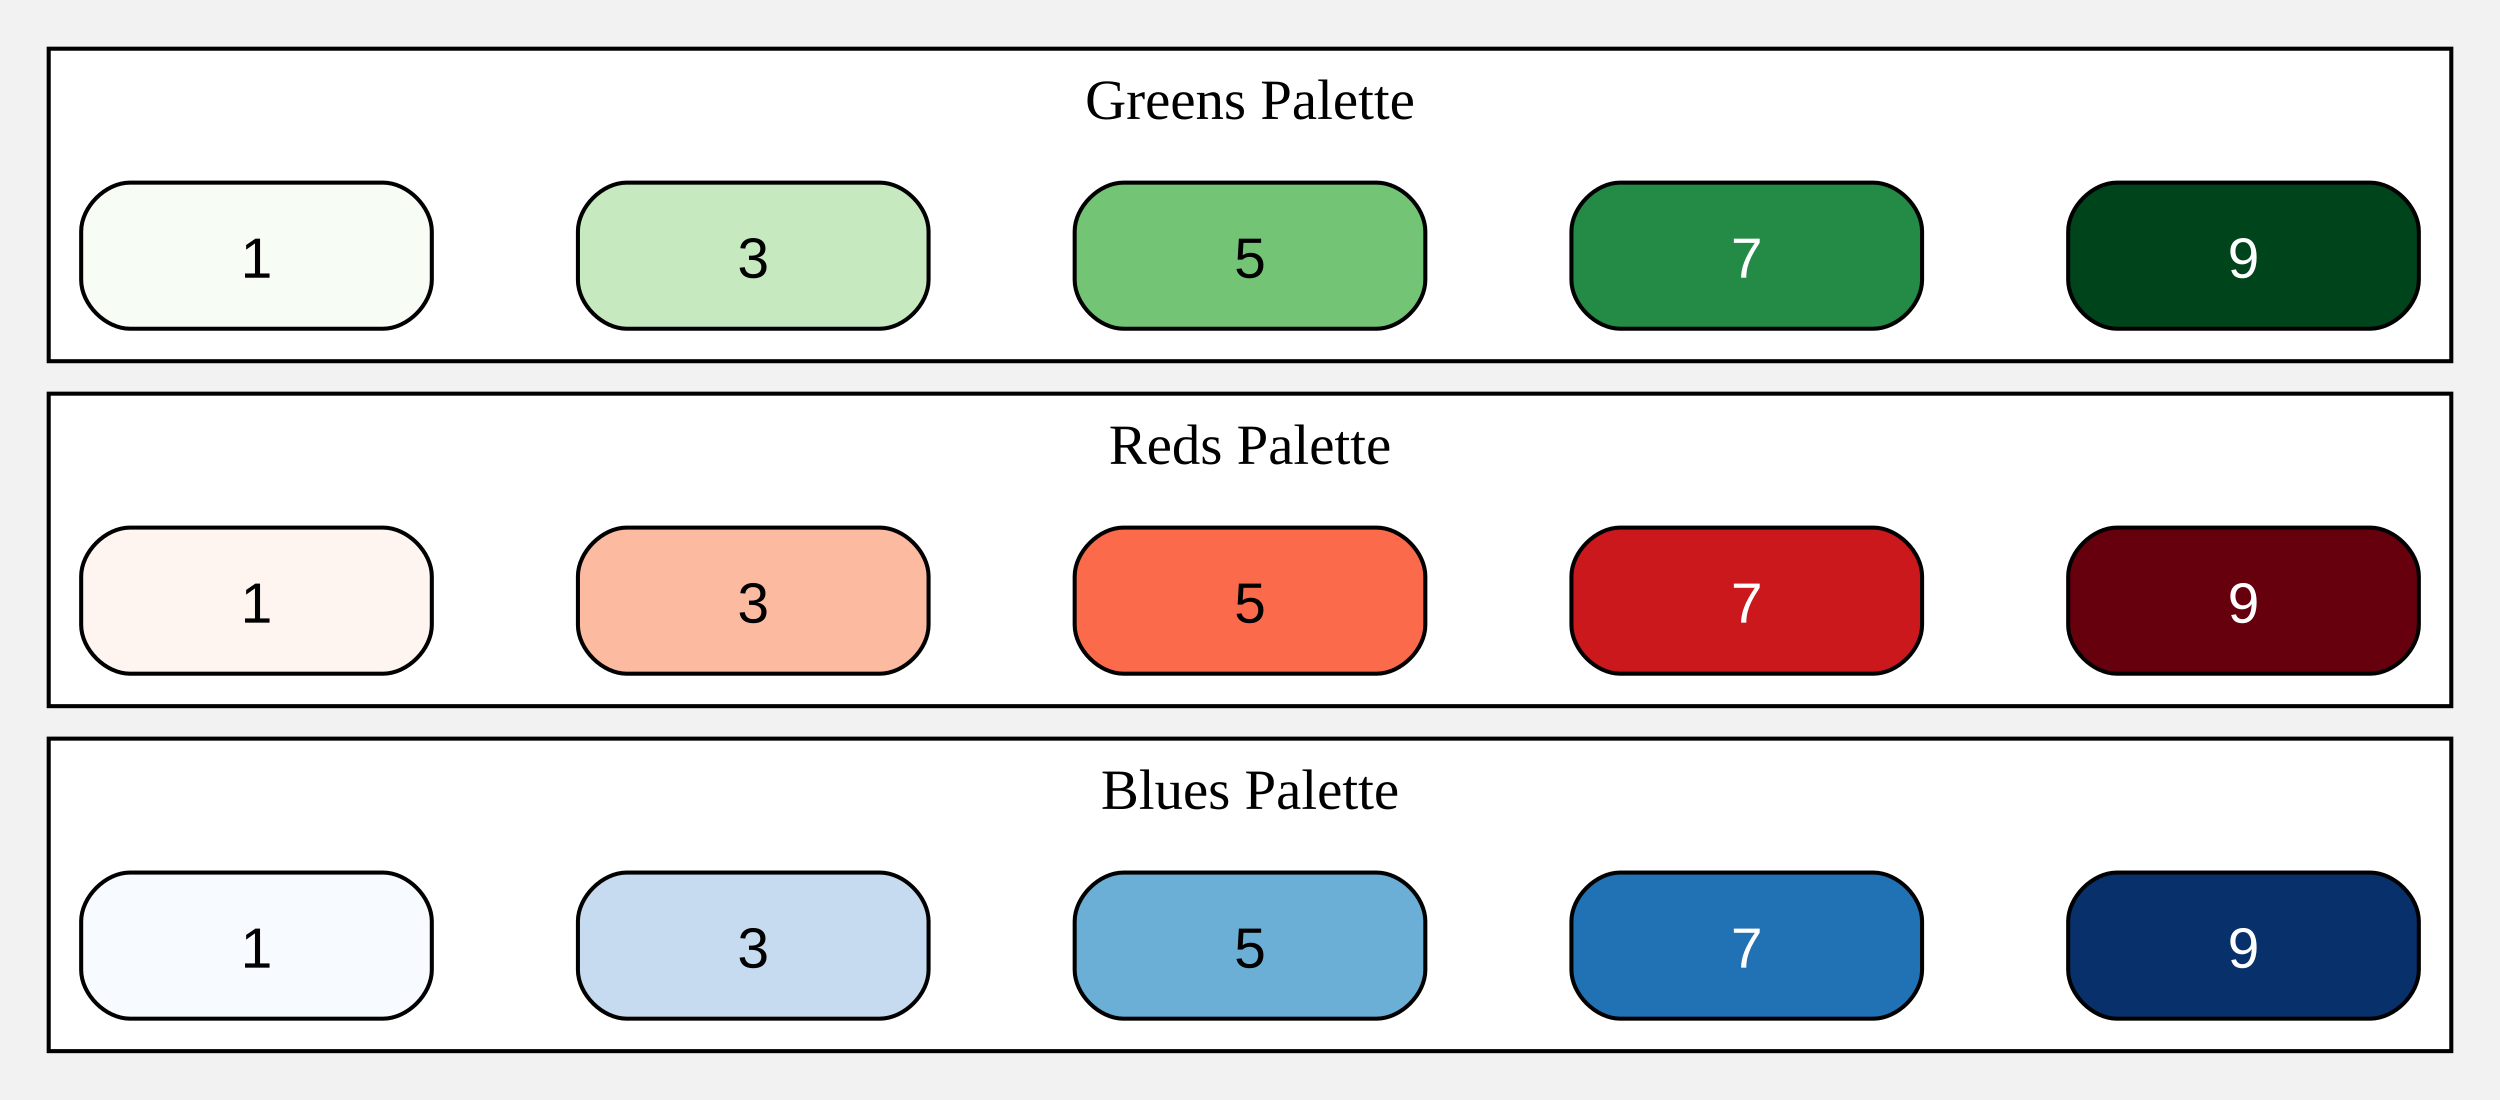
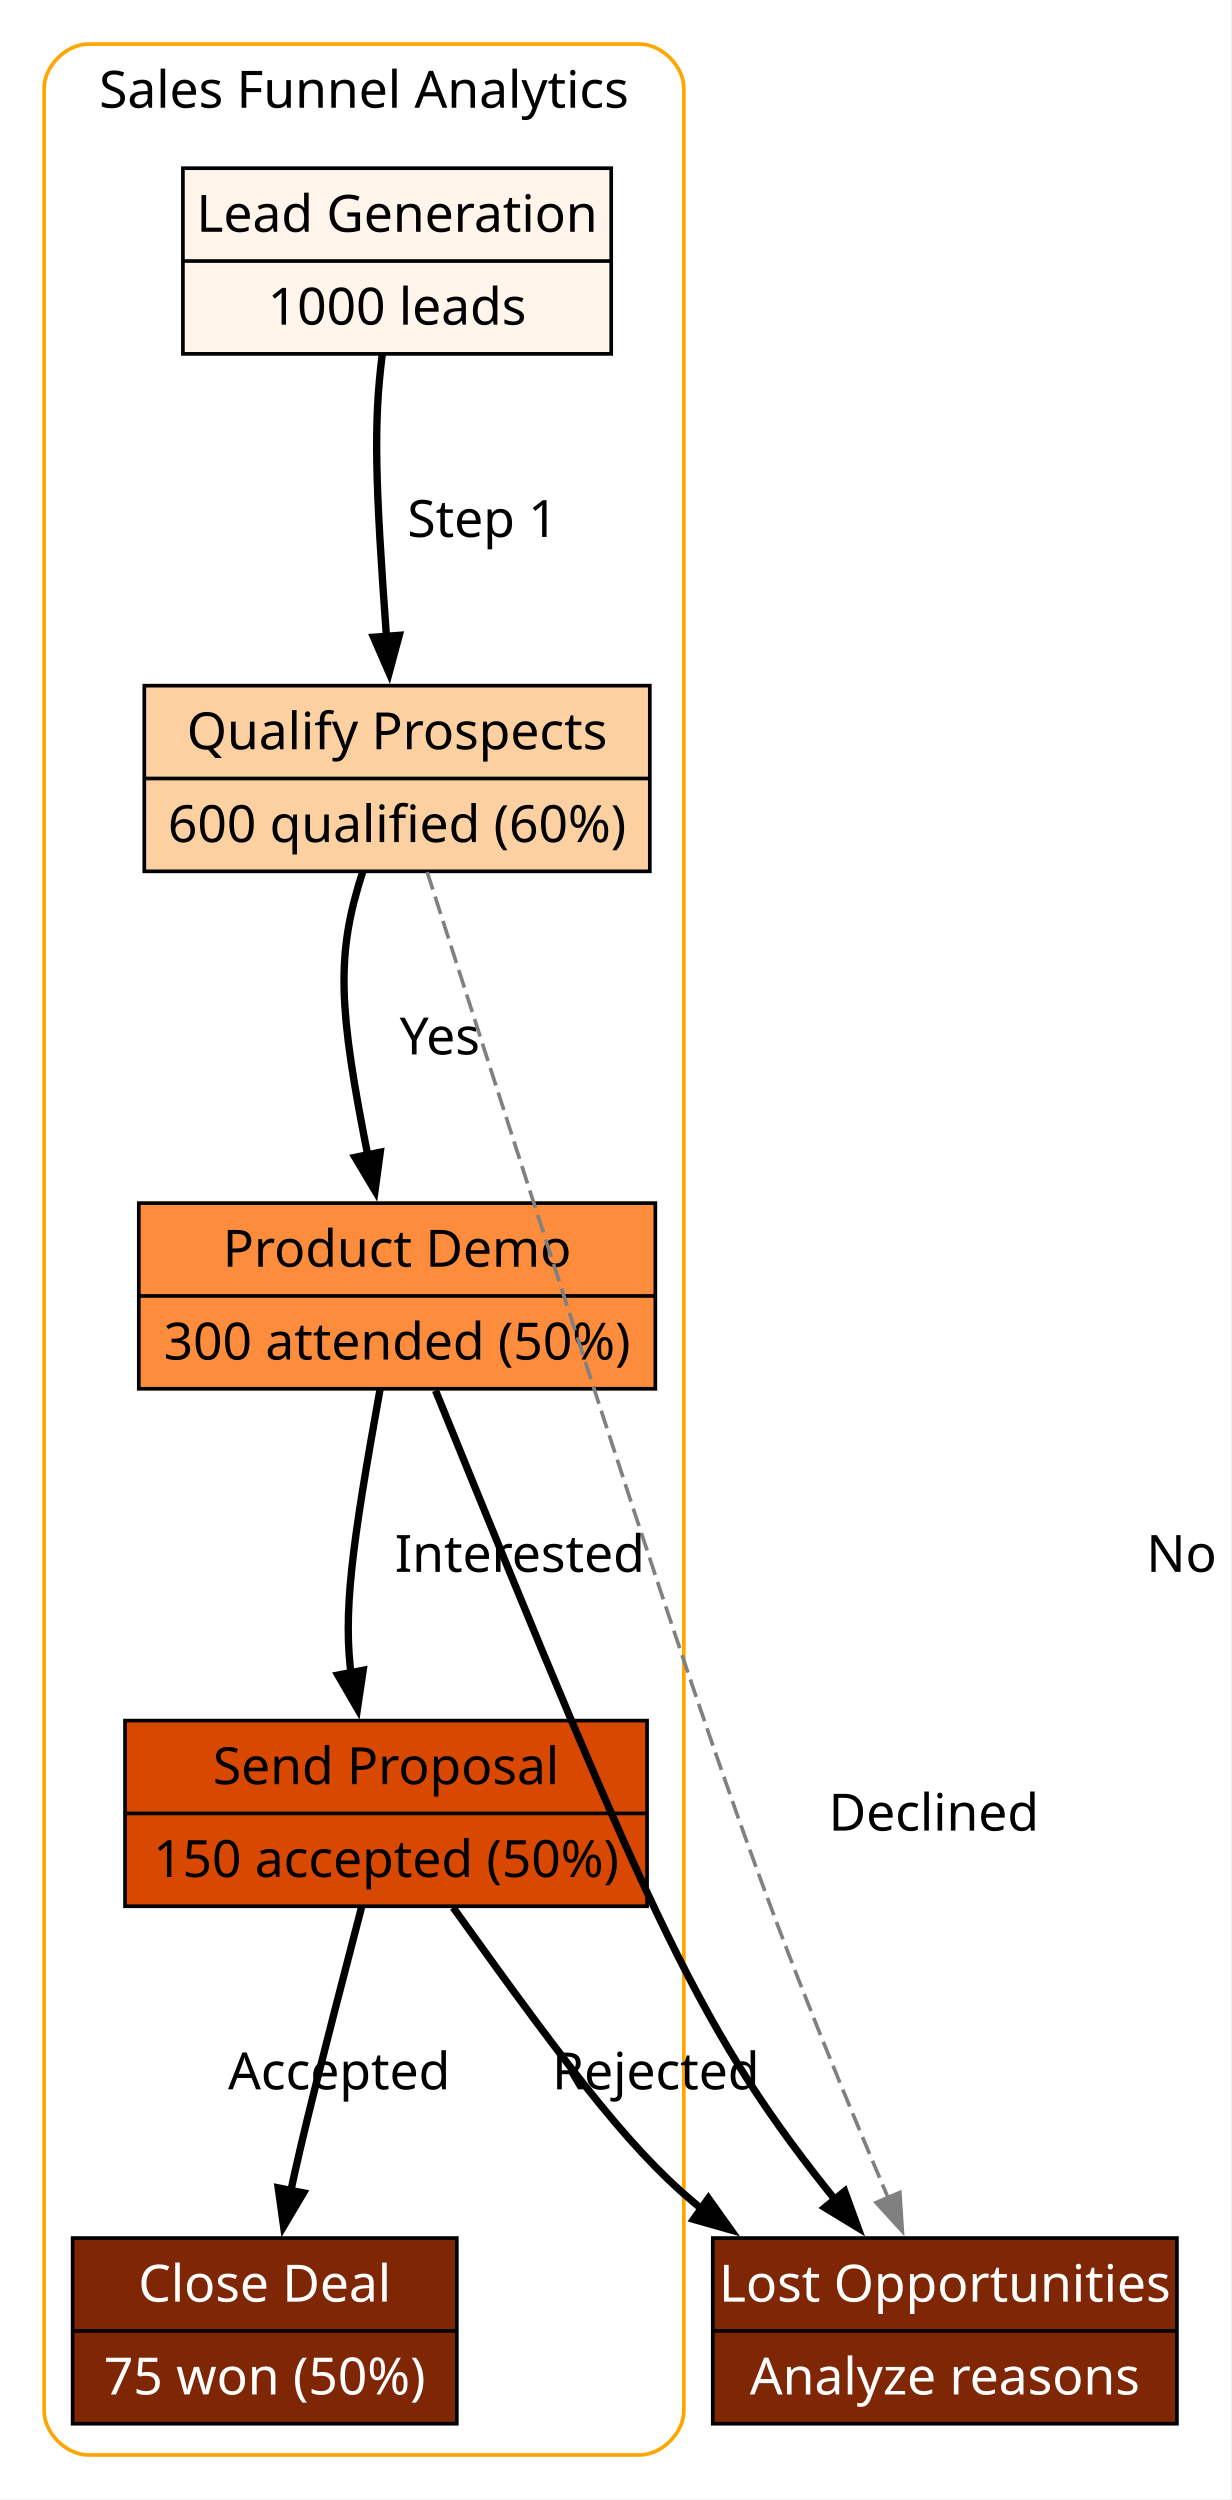
- <svg xmlns="http://www.w3.org/2000/svg" width="616pt" height="271pt" viewBox="0.00 0.00 616.00 271.00">
-   <g id="graph0" class="graph" transform="scale(1 1) rotate(0) translate(4 267)">
-     <polygon fill="#f2f2f2" stroke="none" points="-4,4 -4,-267 612,-267 612,4 -4,4" />
+ <svg xmlns="http://www.w3.org/2000/svg" width="335pt" height="680pt" viewBox="0.00 0.00 335.00 680.00">
+   <g id="graph0" class="graph" transform="scale(1 1) rotate(0) translate(4 675.75)">
+     <polygon fill="white" stroke="none" points="-4,4 -4,-675.75 330.75,-675.75 330.75,4 -4,4" />
    <g id="clust1" class="cluster">
-       <polygon fill="white" stroke="black" points="8,-8 8,-85 600,-85 600,-8 8,-8" />
-       <text xml:space="preserve" text-anchor="middle" x="304" y="-67.7" font-family="Times New Roman,serif" font-size="14.00">Blues Palette</text>
-     </g>
-     <g id="clust2" class="cluster">
-       <polygon fill="white" stroke="black" points="8,-93 8,-170 600,-170 600,-93 8,-93" />
-       <text xml:space="preserve" text-anchor="middle" x="304" y="-152.7" font-family="Times New Roman,serif" font-size="14.00">Reds Palette</text>
-     </g>
-     <g id="clust3" class="cluster">
-       <polygon fill="white" stroke="black" points="8,-178 8,-255 600,-255 600,-178 8,-178" />
-       <text xml:space="preserve" text-anchor="middle" x="304" y="-237.7" font-family="Times New Roman,serif" font-size="14.00">Greens Palette</text>
+       <path fill="none" stroke="orange" d="M20,-8C20,-8 170,-8 170,-8 176,-8 182,-14 182,-20 182,-20 182,-651.75 182,-651.75 182,-657.75 176,-663.75 170,-663.75 170,-663.75 20,-663.75 20,-663.75 14,-663.75 8,-657.75 8,-651.75 8,-651.75 8,-20 8,-20 8,-14 14,-8 20,-8" />
+       <text xml:space="preserve" text-anchor="middle" x="95" y="-646.45" font-family="Verdana" font-size="14.00">Sales Funnel Analytics</text>
    </g>
    <g id="node1" class="node">
-       <path fill="#f7fbff" stroke="black" d="M90.4,-52C90.4,-52 28,-52 28,-52 22,-52 16,-46 16,-40 16,-40 16,-28 16,-28 16,-22 22,-16 28,-16 28,-16 90.4,-16 90.4,-16 96.4,-16 102.4,-22 102.4,-28 102.4,-28 102.4,-40 102.4,-40 102.4,-46 96.4,-52 90.4,-52" />
-       <text xml:space="preserve" text-anchor="middle" x="59.2" y="-28.57" font-family="Arial" font-size="14.00">1</text>
+       <polygon fill="#fff5eb" stroke="black" points="45.75,-579.5 45.75,-630 162.25,-630 162.25,-579.5 45.75,-579.5" />
+       <text xml:space="preserve" text-anchor="middle" x="104" y="-612.7" font-family="Vardana" font-size="14.00">Lead Generation</text>
+       <polyline fill="none" stroke="black" points="45.75,-604.75 162.25,-604.75" />
+       <text xml:space="preserve" text-anchor="middle" x="104" y="-587.45" font-family="Vardana" font-size="14.00">1000 leads</text>
    </g>
    <g id="node2" class="node">
-       <path fill="#c6dbef" stroke="black" d="M212.8,-52C212.8,-52 150.4,-52 150.4,-52 144.4,-52 138.4,-46 138.4,-40 138.4,-40 138.4,-28 138.4,-28 138.4,-22 144.4,-16 150.4,-16 150.4,-16 212.8,-16 212.8,-16 218.8,-16 224.8,-22 224.8,-28 224.8,-28 224.8,-40 224.8,-40 224.8,-46 218.8,-52 212.8,-52" />
-       <text xml:space="preserve" text-anchor="middle" x="181.6" y="-28.57" font-family="Arial" font-size="14.00">3</text>
+       <polygon fill="#fdd0a2" stroke="black" points="35.25,-438.75 35.25,-489.25 172.75,-489.25 172.75,-438.75 35.25,-438.75" />
+       <text xml:space="preserve" text-anchor="middle" x="104" y="-471.95" font-family="Vardana" font-size="14.00">Qualify Prospects</text>
+       <polyline fill="none" stroke="black" points="35.25,-464 172.75,-464" />
+       <text xml:space="preserve" text-anchor="middle" x="104" y="-446.7" font-family="Vardana" font-size="14.00">600 qualified (60%)</text>
+     </g>
+     <g id="edge1" class="edge">
+       <path fill="none" stroke="black" stroke-width="2" d="M99.97,-579.32C97.59,-560.47 98.01,-545.29 101.23,-500.93" />
+       <polygon fill="black" stroke="black" stroke-width="2" points="104.59,-502.94 101.84,-492.71 97.61,-502.42 104.59,-502.94" />
+       <text xml:space="preserve" text-anchor="middle" x="127.25" y="-529.7" font-family="Verdana" font-size="14.00">Step 1</text>
    </g>
    <g id="node3" class="node">
-       <path fill="#6baed6" stroke="black" d="M335.2,-52C335.2,-52 272.8,-52 272.8,-52 266.8,-52 260.8,-46 260.8,-40 260.8,-40 260.8,-28 260.8,-28 260.8,-22 266.8,-16 272.8,-16 272.8,-16 335.2,-16 335.2,-16 341.2,-16 347.2,-22 347.2,-28 347.2,-28 347.2,-40 347.2,-40 347.2,-46 341.2,-52 335.2,-52" />
-       <text xml:space="preserve" text-anchor="middle" x="304" y="-28.57" font-family="Arial" font-size="14.00">5</text>
+       <polygon fill="#fd8d3c" stroke="black" points="33.75,-298 33.75,-348.5 174.25,-348.5 174.25,-298 33.75,-298" />
+       <text xml:space="preserve" text-anchor="middle" x="104" y="-331.2" font-family="Vardana" font-size="14.00">Product Demo</text>
+       <polyline fill="none" stroke="black" points="33.75,-323.25 174.25,-323.25" />
+       <text xml:space="preserve" text-anchor="middle" x="104" y="-305.95" font-family="Vardana" font-size="14.00">300 attended (50%)</text>
+     </g>
+     <g id="edge2" class="edge">
+       <path fill="none" stroke="black" stroke-width="2" d="M94.66,-438.63C87.35,-415.98 87.92,-402.03 96.36,-359.9" />
+       <polygon fill="black" stroke="black" stroke-width="2" points="99.43,-362.35 98,-351.85 92.57,-360.95 99.43,-362.35" />
+       <text xml:space="preserve" text-anchor="middle" x="115.62" y="-388.95" font-family="Verdana" font-size="14.00">Yes</text>
+     </g>
+     <g id="node6" class="node">
+       <polygon fill="#7f2704" stroke="black" points="189.88,-16.5 189.88,-67 316.12,-67 316.12,-16.5 189.88,-16.5" />
+       <text xml:space="preserve" text-anchor="middle" x="253" y="-49.7" font-family="Vardana" font-size="14.00" fill="white">Lost Opportunities</text>
+       <polyline fill="none" stroke="black" points="189.88,-41.75 316.12,-41.75" />
+       <text xml:space="preserve" text-anchor="middle" x="253" y="-24.45" font-family="Vardana" font-size="14.00" fill="white">Analyze reasons</text>
+     </g>
+     <g id="edge3" class="edge">
+       <path fill="none" stroke="gray" stroke-dasharray="5,2" d="M112.19,-438.56C190.26,-195.94 200.08,-166.35 237.57,-77.93" />
+       <polygon fill="gray" stroke="gray" points="240.75,-79.39 241.44,-68.82 234.31,-76.65 240.75,-79.39" />
+       <text xml:space="preserve" text-anchor="middle" x="317.38" y="-248.2" font-family="Verdana" font-size="14.00">No</text>
    </g>
    <g id="node4" class="node">
-       <path fill="#2171b5" stroke="black" d="M457.6,-52C457.6,-52 395.2,-52 395.2,-52 389.2,-52 383.2,-46 383.2,-40 383.2,-40 383.2,-28 383.2,-28 383.2,-22 389.2,-16 395.2,-16 395.2,-16 457.6,-16 457.6,-16 463.6,-16 469.6,-22 469.6,-28 469.6,-28 469.6,-40 469.6,-40 469.6,-46 463.6,-52 457.6,-52" />
-       <text xml:space="preserve" text-anchor="middle" x="426.4" y="-28.57" font-family="Arial" font-size="14.00" fill="white">7</text>
+       <polygon fill="#d94801" stroke="black" points="30,-157.25 30,-207.75 172,-207.75 172,-157.25 30,-157.25" />
+       <text xml:space="preserve" text-anchor="middle" x="101" y="-190.45" font-family="Vardana" font-size="14.00">Send Proposal</text>
+       <polyline fill="none" stroke="black" points="30,-182.5 172,-182.5" />
+       <text xml:space="preserve" text-anchor="middle" x="101" y="-165.2" font-family="Vardana" font-size="14.00">150 accepted (50%)</text>
+     </g>
+     <g id="edge4" class="edge">
+       <path fill="none" stroke="black" stroke-width="2" d="M99.38,-297.88C91.6,-254.66 89.2,-236.9 91.64,-219.22" />
+       <polygon fill="black" stroke="black" stroke-width="2" points="94.78,-221.44 93.22,-210.96 87.91,-220.13 94.78,-221.44" />
+       <text xml:space="preserve" text-anchor="middle" x="137.38" y="-248.2" font-family="Verdana" font-size="14.00">Interested</text>
+     </g>
+     <g id="edge5" class="edge">
+       <path fill="none" stroke="black" stroke-width="2" d="M114.46,-297.53C174.1,-150.99 186.61,-122.67 224.23,-76.06" />
+       <polygon fill="black" stroke="black" stroke-width="2" points="225.75,-79.73 229.38,-69.78 220.34,-75.29 225.75,-79.73" />
+       <text xml:space="preserve" text-anchor="middle" x="250" y="-177.82" font-family="Verdana" font-size="14.00">Declined</text>
    </g>
    <g id="node5" class="node">
-       <path fill="#08306b" stroke="black" d="M580,-52C580,-52 517.6,-52 517.6,-52 511.6,-52 505.6,-46 505.6,-40 505.6,-40 505.6,-28 505.6,-28 505.6,-22 511.6,-16 517.6,-16 517.6,-16 580,-16 580,-16 586,-16 592,-22 592,-28 592,-28 592,-40 592,-40 592,-46 586,-52 580,-52" />
-       <text xml:space="preserve" text-anchor="middle" x="548.8" y="-28.57" font-family="Arial" font-size="14.00" fill="white">9</text>
+       <polygon fill="#7f2704" stroke="black" points="15.75,-16.5 15.75,-67 120.25,-67 120.25,-16.5 15.75,-16.5" />
+       <text xml:space="preserve" text-anchor="middle" x="68" y="-49.7" font-family="Vardana" font-size="14.00" fill="white">Close Deal</text>
+       <polyline fill="none" stroke="black" points="15.75,-41.75 120.25,-41.75" />
+       <text xml:space="preserve" text-anchor="middle" x="68" y="-24.45" font-family="Vardana" font-size="14.00" fill="white">75 won (50%)</text>
    </g>
-     <g id="node6" class="node">
-       <path fill="#fff5f0" stroke="black" d="M90.4,-137C90.4,-137 28,-137 28,-137 22,-137 16,-131 16,-125 16,-125 16,-113 16,-113 16,-107 22,-101 28,-101 28,-101 90.4,-101 90.4,-101 96.4,-101 102.4,-107 102.4,-113 102.4,-113 102.4,-125 102.4,-125 102.4,-131 96.4,-137 90.4,-137" />
-       <text xml:space="preserve" text-anchor="middle" x="59.2" y="-113.58" font-family="Arial" font-size="14.00">1</text>
+     <g id="edge6" class="edge">
+       <path fill="none" stroke="black" stroke-width="2" d="M94.34,-156.97C83.04,-113.59 78.25,-94.77 74.79,-78.4" />
+       <polygon fill="black" stroke="black" stroke-width="2" points="78.54,-79.28 73.14,-70.16 71.67,-80.65 78.54,-79.28" />
+       <text xml:space="preserve" text-anchor="middle" x="88.25" y="-107.45" font-family="Verdana" font-size="14.00">Accepted</text>
    </g>
-     <g id="node7" class="node">
-       <path fill="#fcbba1" stroke="black" d="M212.8,-137C212.8,-137 150.4,-137 150.4,-137 144.4,-137 138.4,-131 138.4,-125 138.4,-125 138.4,-113 138.4,-113 138.4,-107 144.4,-101 150.4,-101 150.4,-101 212.8,-101 212.8,-101 218.8,-101 224.8,-107 224.8,-113 224.8,-113 224.8,-125 224.8,-125 224.8,-131 218.8,-137 212.8,-137" />
-       <text xml:space="preserve" text-anchor="middle" x="181.6" y="-113.58" font-family="Arial" font-size="14.00">3</text>
-     </g>
-     <g id="node8" class="node">
-       <path fill="#fb6a4a" stroke="black" d="M335.2,-137C335.2,-137 272.8,-137 272.8,-137 266.8,-137 260.8,-131 260.8,-125 260.8,-125 260.8,-113 260.8,-113 260.8,-107 266.8,-101 272.8,-101 272.8,-101 335.2,-101 335.2,-101 341.2,-101 347.2,-107 347.2,-113 347.2,-113 347.2,-125 347.2,-125 347.2,-131 341.2,-137 335.2,-137" />
-       <text xml:space="preserve" text-anchor="middle" x="304" y="-113.58" font-family="Arial" font-size="14.00">5</text>
-     </g>
-     <g id="node9" class="node">
-       <path fill="#cb181d" stroke="black" d="M457.6,-137C457.6,-137 395.2,-137 395.2,-137 389.2,-137 383.2,-131 383.2,-125 383.2,-125 383.2,-113 383.2,-113 383.2,-107 389.2,-101 395.2,-101 395.2,-101 457.6,-101 457.6,-101 463.6,-101 469.6,-107 469.6,-113 469.6,-113 469.6,-125 469.6,-125 469.6,-131 463.6,-137 457.6,-137" />
-       <text xml:space="preserve" text-anchor="middle" x="426.4" y="-113.58" font-family="Arial" font-size="14.00" fill="white">7</text>
-     </g>
-     <g id="node10" class="node">
-       <path fill="#67000d" stroke="black" d="M580,-137C580,-137 517.6,-137 517.6,-137 511.6,-137 505.6,-131 505.6,-125 505.6,-125 505.6,-113 505.6,-113 505.6,-107 511.6,-101 517.6,-101 517.6,-101 580,-101 580,-101 586,-101 592,-107 592,-113 592,-113 592,-125 592,-125 592,-131 586,-137 580,-137" />
-       <text xml:space="preserve" text-anchor="middle" x="548.8" y="-113.58" font-family="Arial" font-size="14.00" fill="white">9</text>
-     </g>
-     <g id="node11" class="node">
-       <path fill="#f7fcf5" stroke="black" d="M90.4,-222C90.4,-222 28,-222 28,-222 22,-222 16,-216 16,-210 16,-210 16,-198 16,-198 16,-192 22,-186 28,-186 28,-186 90.4,-186 90.4,-186 96.4,-186 102.4,-192 102.4,-198 102.4,-198 102.4,-210 102.4,-210 102.4,-216 96.4,-222 90.4,-222" />
-       <text xml:space="preserve" text-anchor="middle" x="59.2" y="-198.57" font-family="Arial" font-size="14.00">1</text>
-     </g>
-     <g id="node12" class="node">
-       <path fill="#c7e9c0" stroke="black" d="M212.8,-222C212.8,-222 150.4,-222 150.4,-222 144.4,-222 138.4,-216 138.4,-210 138.4,-210 138.4,-198 138.4,-198 138.4,-192 144.4,-186 150.4,-186 150.4,-186 212.8,-186 212.8,-186 218.8,-186 224.8,-192 224.8,-198 224.8,-198 224.8,-210 224.8,-210 224.8,-216 218.8,-222 212.8,-222" />
-       <text xml:space="preserve" text-anchor="middle" x="181.6" y="-198.57" font-family="Arial" font-size="14.00">3</text>
-     </g>
-     <g id="node13" class="node">
-       <path fill="#74c476" stroke="black" d="M335.2,-222C335.2,-222 272.8,-222 272.8,-222 266.8,-222 260.8,-216 260.8,-210 260.8,-210 260.8,-198 260.8,-198 260.8,-192 266.8,-186 272.8,-186 272.8,-186 335.2,-186 335.2,-186 341.2,-186 347.2,-192 347.2,-198 347.2,-198 347.2,-210 347.2,-210 347.2,-216 341.2,-222 335.2,-222" />
-       <text xml:space="preserve" text-anchor="middle" x="304" y="-198.57" font-family="Arial" font-size="14.00">5</text>
-     </g>
-     <g id="node14" class="node">
-       <path fill="#238b45" stroke="black" d="M457.6,-222C457.6,-222 395.2,-222 395.2,-222 389.2,-222 383.2,-216 383.2,-210 383.2,-210 383.2,-198 383.2,-198 383.2,-192 389.2,-186 395.2,-186 395.2,-186 457.6,-186 457.6,-186 463.6,-186 469.6,-192 469.6,-198 469.6,-198 469.6,-210 469.6,-210 469.6,-216 463.6,-222 457.6,-222" />
-       <text xml:space="preserve" text-anchor="middle" x="426.4" y="-198.57" font-family="Arial" font-size="14.00" fill="white">7</text>
-     </g>
-     <g id="node15" class="node">
-       <path fill="#00441b" stroke="black" d="M580,-222C580,-222 517.6,-222 517.6,-222 511.6,-222 505.6,-216 505.6,-210 505.6,-210 505.6,-198 505.6,-198 505.6,-192 511.6,-186 517.6,-186 517.6,-186 580,-186 580,-186 586,-186 592,-192 592,-198 592,-198 592,-210 592,-210 592,-216 586,-222 580,-222" />
-       <text xml:space="preserve" text-anchor="middle" x="548.8" y="-198.57" font-family="Arial" font-size="14.00" fill="white">9</text>
+     <g id="edge7" class="edge">
+       <path fill="none" stroke="black" stroke-width="2" d="M119.24,-156.92C152.35,-110.66 169.3,-88.57 188.14,-73.91" />
+       <polygon fill="black" stroke="black" stroke-width="2" points="188.68,-77.81 194.83,-69.19 184.64,-72.09 188.68,-77.81" />
+       <text xml:space="preserve" text-anchor="middle" x="174.38" y="-107.45" font-family="Verdana" font-size="14.00">Rejected</text>
    </g>
  </g>
</svg>
